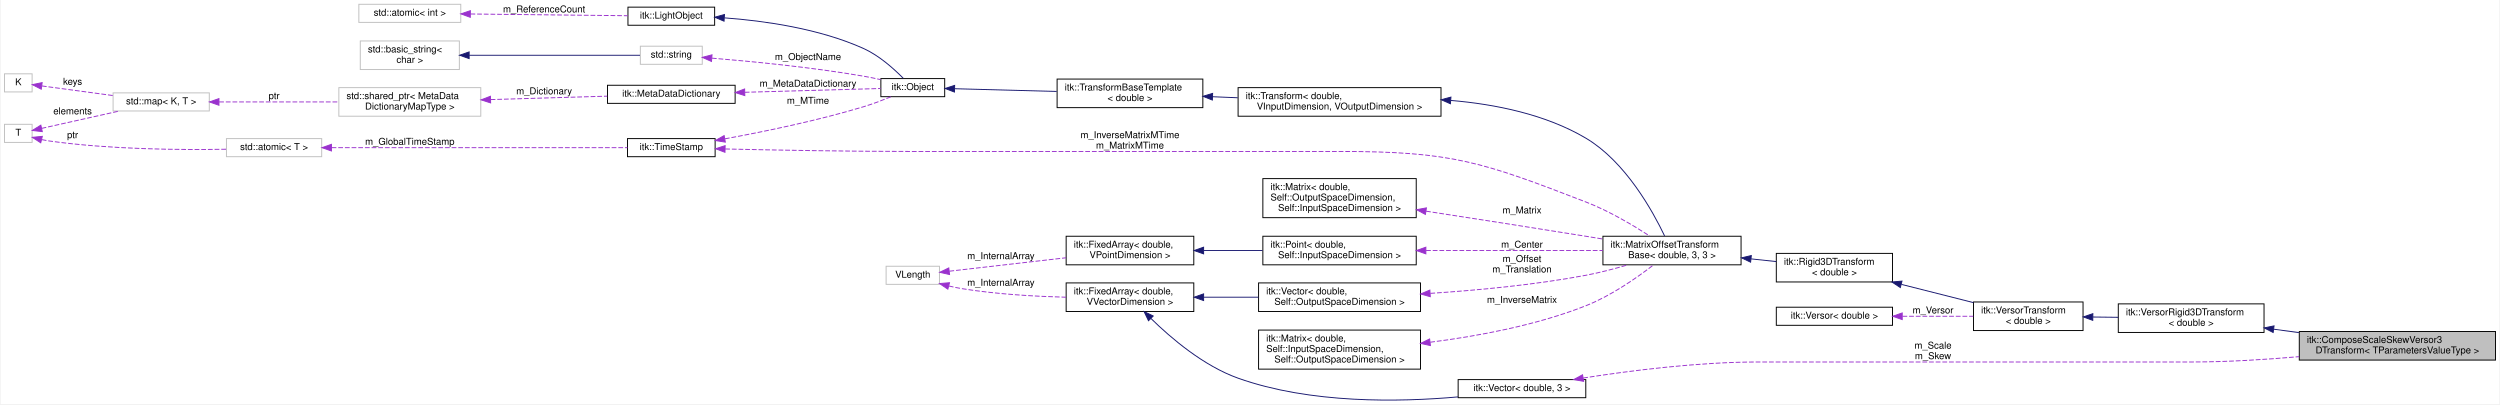
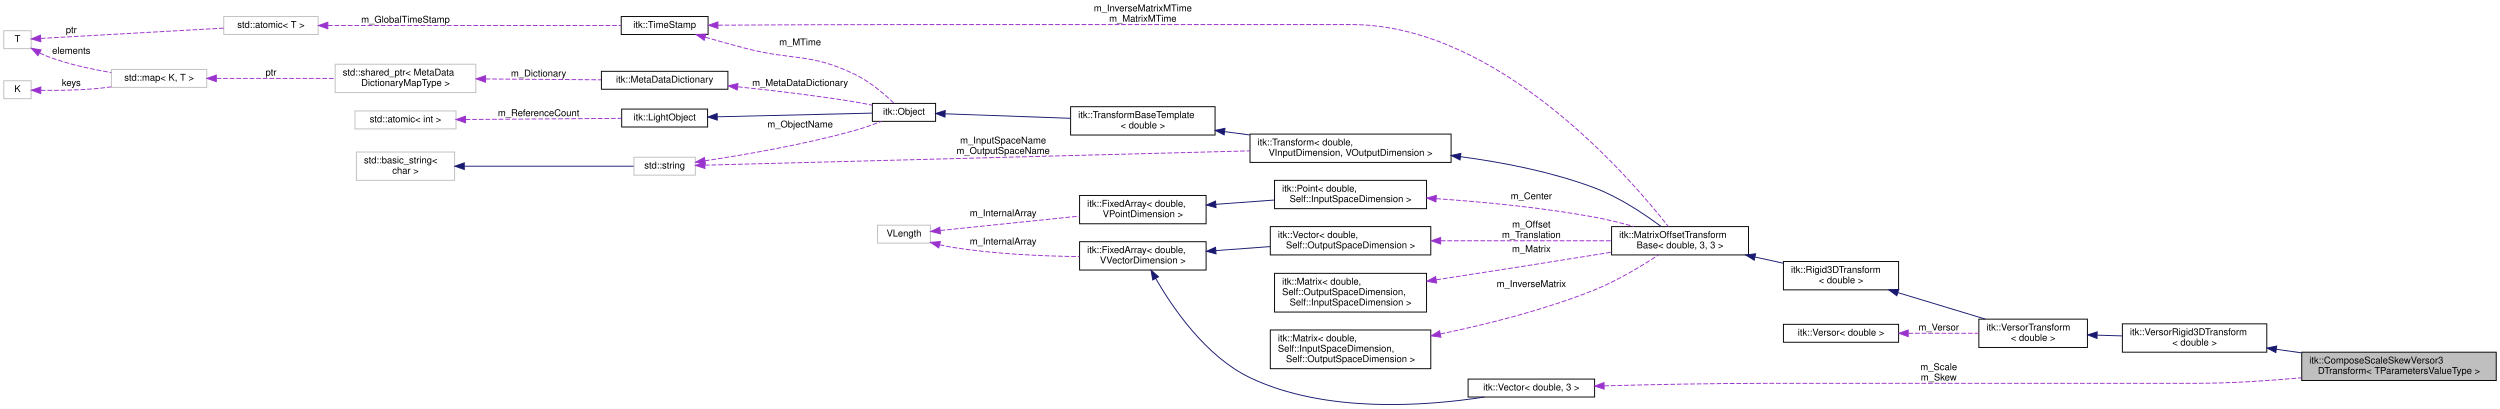
- <svg xmlns="http://www.w3.org/2000/svg" xmlns:xlink="http://www.w3.org/1999/xlink" width="2623pt" height="424pt" viewBox="0.00 0.00 2623.00 424.23">
-   <g id="graph0" class="graph" transform="scale(1 1) rotate(0) translate(4 420.23)">
-     <polygon fill="white" stroke="transparent" points="-4,4 -4,-420.23 2619,-420.23 2619,4 -4,4" />
+ <svg xmlns="http://www.w3.org/2000/svg" xmlns:xlink="http://www.w3.org/1999/xlink" width="2648pt" height="433pt" viewBox="0.00 0.00 2648.00 432.95">
+   <g id="graph0" class="graph" transform="scale(1 1) rotate(0) translate(4 428.95)">
+     <polygon fill="white" stroke="transparent" points="-4,4 -4,-428.95 2644,-428.95 2644,4 -4,4" />
    <g id="node1" class="node">
      <g id="a_node1">
        <a xlink:title="ComposeScaleSkewVersor3DTransform of a vector space (space coords)">
-           <polygon fill="#bfbfbf" stroke="black" points="2409,-42.23 2409,-72.23 2615,-72.23 2615,-42.23 2409,-42.23" />
-           <text text-anchor="start" x="2417" y="-60.23" font-family="Helvetica,sans-Serif" font-size="10.00">itk::ComposeScaleSkewVersor3</text>
-           <text text-anchor="middle" x="2512" y="-49.23" font-family="Helvetica,sans-Serif" font-size="10.00">DTransform&lt; TParametersValueType &gt;</text>
+           <polygon fill="#bfbfbf" stroke="black" points="2434,-25.95 2434,-55.95 2640,-55.95 2640,-25.95 2434,-25.95" />
+           <text text-anchor="start" x="2442" y="-43.95" font-family="Helvetica,sans-Serif" font-size="10.00">itk::ComposeScaleSkewVersor3</text>
+           <text text-anchor="middle" x="2537" y="-32.95" font-family="Helvetica,sans-Serif" font-size="10.00">DTransform&lt; TParametersValueType &gt;</text>
        </a>
      </g>
    </g>
    <g id="node2" class="node">
      <g id="a_node2">
        <a xlink:href="classitk_1_1VersorRigid3DTransform.html" target="_top" xlink:title=" ">
-           <polygon fill="white" stroke="black" points="2219,-71.23 2219,-101.23 2372,-101.23 2372,-71.23 2219,-71.23" />
-           <text text-anchor="start" x="2227" y="-89.23" font-family="Helvetica,sans-Serif" font-size="10.00">itk::VersorRigid3DTransform</text>
-           <text text-anchor="middle" x="2295.5" y="-78.23" font-family="Helvetica,sans-Serif" font-size="10.00">&lt; double &gt;</text>
+           <polygon fill="white" stroke="black" points="2244,-55.95 2244,-85.95 2397,-85.95 2397,-55.95 2244,-55.95" />
+           <text text-anchor="start" x="2252" y="-73.95" font-family="Helvetica,sans-Serif" font-size="10.00">itk::VersorRigid3DTransform</text>
+           <text text-anchor="middle" x="2320.5" y="-62.95" font-family="Helvetica,sans-Serif" font-size="10.00">&lt; double &gt;</text>
        </a>
      </g>
    </g>
    <g id="edge1" class="edge">
-       <path fill="none" stroke="midnightblue" d="M2382.22,-74.64C2390.9,-73.47 2399.79,-72.27 2408.63,-71.07" />
-       <polygon fill="midnightblue" stroke="midnightblue" points="2381.57,-71.2 2372.12,-76.01 2382.5,-78.13 2381.57,-71.2" />
+       <path fill="none" stroke="midnightblue" d="M2407.22,-58.96C2415.9,-57.75 2424.79,-56.5 2433.63,-55.27" />
+       <polygon fill="midnightblue" stroke="midnightblue" points="2406.54,-55.52 2397.12,-60.37 2407.51,-62.45 2406.54,-55.52" />
    </g>
    <g id="node3" class="node">
      <g id="a_node3">
        <a xlink:href="classitk_1_1VersorTransform.html" target="_top" xlink:title=" ">
-           <polygon fill="white" stroke="black" points="2067,-73.23 2067,-103.23 2182,-103.23 2182,-73.23 2067,-73.23" />
-           <text text-anchor="start" x="2075" y="-91.23" font-family="Helvetica,sans-Serif" font-size="10.00">itk::VersorTransform</text>
-           <text text-anchor="middle" x="2124.5" y="-80.23" font-family="Helvetica,sans-Serif" font-size="10.00">&lt; double &gt;</text>
+           <polygon fill="white" stroke="black" points="2092,-60.95 2092,-90.95 2207,-90.95 2207,-60.95 2092,-60.95" />
+           <text text-anchor="start" x="2100" y="-78.95" font-family="Helvetica,sans-Serif" font-size="10.00">itk::VersorTransform</text>
+           <text text-anchor="middle" x="2149.5" y="-67.95" font-family="Helvetica,sans-Serif" font-size="10.00">&lt; double &gt;</text>
        </a>
      </g>
    </g>
    <g id="edge2" class="edge">
-       <path fill="none" stroke="midnightblue" d="M2192.37,-87.44C2201.11,-87.34 2210.12,-87.23 2218.99,-87.12" />
-       <polygon fill="midnightblue" stroke="midnightblue" points="2192.2,-83.94 2182.24,-87.56 2192.29,-90.94 2192.2,-83.94" />
+       <path fill="none" stroke="midnightblue" d="M2217.37,-73.97C2226.11,-73.71 2235.12,-73.45 2243.99,-73.18" />
+       <polygon fill="midnightblue" stroke="midnightblue" points="2217.14,-70.48 2207.24,-74.27 2217.34,-77.47 2217.14,-70.48" />
    </g>
    <g id="node4" class="node">
      <g id="a_node4">
        <a xlink:href="classitk_1_1Rigid3DTransform.html" target="_top" xlink:title=" ">
-           <polygon fill="white" stroke="black" points="1860,-124.23 1860,-154.23 1982,-154.23 1982,-124.23 1860,-124.23" />
-           <text text-anchor="start" x="1868" y="-142.23" font-family="Helvetica,sans-Serif" font-size="10.00">itk::Rigid3DTransform</text>
-           <text text-anchor="middle" x="1921" y="-131.23" font-family="Helvetica,sans-Serif" font-size="10.00">&lt; double &gt;</text>
+           <polygon fill="white" stroke="black" points="1885,-121.95 1885,-151.95 2007,-151.95 2007,-121.95 1885,-121.95" />
+           <text text-anchor="start" x="1893" y="-139.95" font-family="Helvetica,sans-Serif" font-size="10.00">itk::Rigid3DTransform</text>
+           <text text-anchor="middle" x="1946" y="-128.95" font-family="Helvetica,sans-Serif" font-size="10.00">&lt; double &gt;</text>
        </a>
      </g>
    </g>
    <g id="edge3" class="edge">
-       <path fill="none" stroke="midnightblue" d="M1991.39,-121.67C2016.06,-115.42 2043.51,-108.47 2066.98,-102.54" />
-       <polygon fill="midnightblue" stroke="midnightblue" points="1990.2,-118.36 1981.37,-124.2 1991.92,-125.14 1990.2,-118.36" />
+       <path fill="none" stroke="midnightblue" d="M2006.29,-119C2035.69,-110.1 2070.81,-99.47 2098.79,-91" />
+       <polygon fill="midnightblue" stroke="midnightblue" points="2005.11,-115.7 1996.55,-121.95 2007.14,-122.4 2005.11,-115.7" />
    </g>
    <g id="node5" class="node">
      <g id="a_node5">
        <a xlink:href="classitk_1_1MatrixOffsetTransformBase.html" target="_top" xlink:title=" ">
-           <polygon fill="white" stroke="black" points="1678,-142.23 1678,-172.23 1823,-172.23 1823,-142.23 1678,-142.23" />
-           <text text-anchor="start" x="1686" y="-160.23" font-family="Helvetica,sans-Serif" font-size="10.00">itk::MatrixOffsetTransform</text>
-           <text text-anchor="middle" x="1750.5" y="-149.23" font-family="Helvetica,sans-Serif" font-size="10.00">Base&lt; double, 3, 3 &gt;</text>
+           <polygon fill="white" stroke="black" points="1703,-158.95 1703,-188.95 1848,-188.95 1848,-158.95 1703,-158.95" />
+           <text text-anchor="start" x="1711" y="-176.95" font-family="Helvetica,sans-Serif" font-size="10.00">itk::MatrixOffsetTransform</text>
+           <text text-anchor="middle" x="1775.5" y="-165.95" font-family="Helvetica,sans-Serif" font-size="10.00">Base&lt; double, 3, 3 &gt;</text>
        </a>
      </g>
    </g>
    <g id="edge4" class="edge">
-       <path fill="none" stroke="midnightblue" d="M1833.48,-148.47C1842.41,-147.52 1851.36,-146.56 1859.95,-145.65" />
-       <polygon fill="midnightblue" stroke="midnightblue" points="1833.02,-145 1823.45,-149.54 1833.76,-151.96 1833.02,-145" />
+       <path fill="none" stroke="midnightblue" d="M1855.02,-156.71C1865.07,-154.5 1875.22,-152.27 1884.91,-150.15" />
+       <polygon fill="midnightblue" stroke="midnightblue" points="1854.05,-153.34 1845.04,-158.9 1855.55,-160.18 1854.05,-153.34" />
    </g>
    <g id="node6" class="node">
      <g id="a_node6">
        <a xlink:href="classitk_1_1Transform.html" target="_top" xlink:title=" ">
-           <polygon fill="white" stroke="black" points="1295,-298.23 1295,-328.23 1508,-328.23 1508,-298.23 1295,-298.23" />
-           <text text-anchor="start" x="1303" y="-316.23" font-family="Helvetica,sans-Serif" font-size="10.00">itk::Transform&lt; double,</text>
-           <text text-anchor="middle" x="1401.5" y="-305.23" font-family="Helvetica,sans-Serif" font-size="10.00"> VInputDimension, VOutputDimension &gt;</text>
+           <polygon fill="white" stroke="black" points="1320,-256.95 1320,-286.95 1533,-286.95 1533,-256.95 1320,-256.95" />
+           <text text-anchor="start" x="1328" y="-274.95" font-family="Helvetica,sans-Serif" font-size="10.00">itk::Transform&lt; double,</text>
+           <text text-anchor="middle" x="1426.5" y="-263.95" font-family="Helvetica,sans-Serif" font-size="10.00"> VInputDimension, VOutputDimension &gt;</text>
        </a>
      </g>
    </g>
    <g id="edge5" class="edge">
-       <path fill="none" stroke="midnightblue" d="M1518.37,-314.79C1565.08,-310.83 1617.79,-300.2 1660,-275.23 1701.6,-250.62 1730.37,-198.52 1742.72,-172.57" />
-       <polygon fill="midnightblue" stroke="midnightblue" points="1517.9,-311.31 1508.19,-315.55 1518.43,-318.29 1517.9,-311.31" />
+       <path fill="none" stroke="midnightblue" d="M1543.16,-262.99C1588.44,-256.95 1640.18,-246.84 1685,-229.95 1711.24,-220.06 1738.09,-201.99 1755.44,-189.05" />
+       <polygon fill="midnightblue" stroke="midnightblue" points="1542.48,-259.55 1533,-264.29 1543.37,-266.49 1542.48,-259.55" />
    </g>
    <g id="node7" class="node">
      <g id="a_node7">
        <a xlink:href="classitk_1_1TransformBaseTemplate.html" target="_top" xlink:title=" ">
-           <polygon fill="white" stroke="black" points="1105,-307.23 1105,-337.23 1258,-337.23 1258,-307.23 1105,-307.23" />
-           <text text-anchor="start" x="1113" y="-325.23" font-family="Helvetica,sans-Serif" font-size="10.00">itk::TransformBaseTemplate</text>
-           <text text-anchor="middle" x="1181.5" y="-314.23" font-family="Helvetica,sans-Serif" font-size="10.00">&lt; double &gt;</text>
+           <polygon fill="white" stroke="black" points="1130,-285.95 1130,-315.95 1283,-315.95 1283,-285.95 1130,-285.95" />
+           <text text-anchor="start" x="1138" y="-303.95" font-family="Helvetica,sans-Serif" font-size="10.00">itk::TransformBaseTemplate</text>
+           <text text-anchor="middle" x="1206.5" y="-292.95" font-family="Helvetica,sans-Serif" font-size="10.00">&lt; double &gt;</text>
        </a>
      </g>
    </g>
    <g id="edge6" class="edge">
-       <path fill="none" stroke="midnightblue" d="M1268.22,-318.69C1276.9,-318.33 1285.79,-317.97 1294.65,-317.6" />
-       <polygon fill="midnightblue" stroke="midnightblue" points="1267.98,-315.2 1258.13,-319.11 1268.27,-322.19 1267.98,-315.2" />
+       <path fill="none" stroke="midnightblue" d="M1293.22,-289.55C1301.9,-288.39 1310.79,-287.21 1319.65,-286.03" />
+       <polygon fill="midnightblue" stroke="midnightblue" points="1292.59,-286.1 1283.13,-290.89 1293.51,-293.04 1292.59,-286.1" />
    </g>
    <g id="node8" class="node">
      <g id="a_node8">
        <a xlink:href="classitk_1_1Object.html" target="_top" xlink:title="Base class for most ITK classes.">
-           <polygon fill="white" stroke="black" points="920,-318.73 920,-337.73 987,-337.73 987,-318.73 920,-318.73" />
-           <text text-anchor="middle" x="953.5" y="-325.73" font-family="Helvetica,sans-Serif" font-size="10.00">itk::Object</text>
+           <polygon fill="white" stroke="black" points="920,-300.45 920,-319.45 987,-319.45 987,-300.45 920,-300.45" />
+           <text text-anchor="middle" x="953.5" y="-307.45" font-family="Helvetica,sans-Serif" font-size="10.00">itk::Object</text>
        </a>
      </g>
    </g>
    <g id="edge7" class="edge">
-       <path fill="none" stroke="midnightblue" d="M997.56,-327.09C1027.76,-326.29 1068.94,-325.19 1104.58,-324.25" />
-       <polygon fill="midnightblue" stroke="midnightblue" points="997.27,-323.59 987.36,-327.36 997.45,-330.59 997.27,-323.59" />
+       <path fill="none" stroke="midnightblue" d="M997.28,-308.42C1033.53,-307.12 1086.38,-305.22 1129.76,-303.67" />
+       <polygon fill="midnightblue" stroke="midnightblue" points="996.92,-304.93 987.06,-308.78 997.18,-311.92 996.92,-304.93" />
    </g>
    <g id="node9" class="node">
      <g id="a_node9">
        <a xlink:href="classitk_1_1LightObject.html" target="_top" xlink:title="Light weight base class for most itk classes.">
-           <polygon fill="white" stroke="black" points="654.5,-393.73 654.5,-412.73 745.5,-412.73 745.5,-393.73 654.5,-393.73" />
-           <text text-anchor="middle" x="700" y="-400.73" font-family="Helvetica,sans-Serif" font-size="10.00">itk::LightObject</text>
+           <polygon fill="white" stroke="black" points="654.5,-294.45 654.5,-313.45 745.5,-313.45 745.5,-294.45 654.5,-294.45" />
+           <text text-anchor="middle" x="700" y="-301.45" font-family="Helvetica,sans-Serif" font-size="10.00">itk::LightObject</text>
        </a>
      </g>
    </g>
    <g id="edge8" class="edge">
-       <path fill="none" stroke="midnightblue" d="M755.85,-401.48C797.55,-398.4 855.48,-390.27 902,-369.23 918.46,-361.78 934.07,-347.63 943.47,-338.06" />
-       <polygon fill="midnightblue" stroke="midnightblue" points="755.36,-398 745.62,-402.16 755.83,-404.99 755.36,-398" />
+       <path fill="none" stroke="midnightblue" d="M755.69,-305.26C805.77,-306.45 878.25,-308.18 919.84,-309.17" />
+       <polygon fill="midnightblue" stroke="midnightblue" points="755.75,-301.76 745.67,-305.02 755.59,-308.75 755.75,-301.76" />
    </g>
    <g id="node10" class="node">
      <g id="a_node10">
        <a xlink:title=" ">
-           <polygon fill="white" stroke="#bfbfbf" points="372,-396.73 372,-415.73 479,-415.73 479,-396.73 372,-396.73" />
-           <text text-anchor="middle" x="425.5" y="-403.73" font-family="Helvetica,sans-Serif" font-size="10.00">std::atomic&lt; int &gt;</text>
+           <polygon fill="white" stroke="#bfbfbf" points="372,-292.45 372,-311.45 479,-311.45 479,-292.45 372,-292.45" />
+           <text text-anchor="middle" x="425.5" y="-299.45" font-family="Helvetica,sans-Serif" font-size="10.00">std::atomic&lt; int &gt;</text>
        </a>
      </g>
    </g>
    <g id="edge9" class="edge">
-       <path fill="none" stroke="#9a32cd" stroke-dasharray="5,2" d="M489.18,-405.54C539.64,-404.98 609.33,-404.22 654.29,-403.72" />
-       <polygon fill="#9a32cd" stroke="#9a32cd" points="489,-402.04 479.04,-405.65 489.08,-409.04 489,-402.04" />
-       <text text-anchor="middle" x="566.5" y="-407.23" font-family="Helvetica,sans-Serif" font-size="10.00"> m_ReferenceCount</text>
+       <path fill="none" stroke="#9a32cd" stroke-dasharray="5,2" d="M489.18,-302.41C539.64,-302.78 609.33,-303.29 654.29,-303.62" />
+       <polygon fill="#9a32cd" stroke="#9a32cd" points="489.07,-298.91 479.04,-302.34 489.01,-305.91 489.07,-298.91" />
+       <text text-anchor="middle" x="566.5" y="-305.95" font-family="Helvetica,sans-Serif" font-size="10.00"> m_ReferenceCount</text>
    </g>
    <g id="node11" class="node">
      <g id="a_node11">
        <a xlink:title="STL class.">
-           <polygon fill="white" stroke="#bfbfbf" points="667.5,-352.73 667.5,-371.73 732.5,-371.73 732.5,-352.73 667.5,-352.73" />
-           <text text-anchor="middle" x="700" y="-359.73" font-family="Helvetica,sans-Serif" font-size="10.00">std::string</text>
-         </a>
-       </g>
+           <polygon fill="white" stroke="#bfbfbf" points="667.5,-243.45 667.5,-262.45 732.5,-262.45 732.5,-243.45 667.5,-243.45" />
+           <text text-anchor="middle" x="700" y="-250.45" font-family="Helvetica,sans-Serif" font-size="10.00">std::string</text>
+         </a>
+       </g>
+     </g>
+     <g id="edge20" class="edge">
+       <path fill="none" stroke="#9a32cd" stroke-dasharray="5,2" d="M742.7,-254.04C853.39,-256.95 1157.31,-264.92 1319.78,-269.18" />
+       <polygon fill="#9a32cd" stroke="#9a32cd" points="742.69,-250.54 732.6,-253.78 742.5,-257.54 742.69,-250.54" />
+       <text text-anchor="middle" x="1058.5" y="-276.95" font-family="Helvetica,sans-Serif" font-size="10.00"> m_InputSpaceName</text>
+       <text text-anchor="middle" x="1058.5" y="-265.95" font-family="Helvetica,sans-Serif" font-size="10.00">m_OutputSpaceName</text>
    </g>
    <g id="edge10" class="edge">
-       <path fill="none" stroke="#9a32cd" stroke-dasharray="5,2" d="M742.61,-359.19C783.41,-355.86 847.27,-349.69 902,-340.23 907.77,-339.23 913.87,-337.97 919.75,-336.64" />
-       <polygon fill="#9a32cd" stroke="#9a32cd" points="742.19,-355.72 732.5,-360 742.75,-362.69 742.19,-355.72" />
-       <text text-anchor="middle" x="843.5" y="-357.23" font-family="Helvetica,sans-Serif" font-size="10.00"> m_ObjectName</text>
+       <path fill="none" stroke="#9a32cd" stroke-dasharray="5,2" d="M742.62,-258.67C783.61,-264.8 847.78,-275.75 902,-290.95 911.2,-293.53 921.09,-297.07 929.65,-300.4" />
+       <polygon fill="#9a32cd" stroke="#9a32cd" points="743.13,-255.2 732.72,-257.21 742.11,-262.13 743.13,-255.2" />
+       <text text-anchor="middle" x="843.5" y="-293.95" font-family="Helvetica,sans-Serif" font-size="10.00"> m_ObjectName</text>
    </g>
    <g id="node12" class="node">
      <g id="a_node12">
        <a xlink:title="STL class.">
-           <polygon fill="white" stroke="#bfbfbf" points="373.5,-347.23 373.5,-377.23 477.5,-377.23 477.5,-347.23 373.5,-347.23" />
-           <text text-anchor="start" x="381.5" y="-365.23" font-family="Helvetica,sans-Serif" font-size="10.00">std::basic_string&lt;</text>
-           <text text-anchor="middle" x="425.5" y="-354.23" font-family="Helvetica,sans-Serif" font-size="10.00"> char &gt;</text>
+           <polygon fill="white" stroke="#bfbfbf" points="373.5,-237.95 373.5,-267.95 477.5,-267.95 477.5,-237.95 373.5,-237.95" />
+           <text text-anchor="start" x="381.5" y="-255.95" font-family="Helvetica,sans-Serif" font-size="10.00">std::basic_string&lt;</text>
+           <text text-anchor="middle" x="425.5" y="-244.95" font-family="Helvetica,sans-Serif" font-size="10.00"> char &gt;</text>
        </a>
      </g>
    </g>
    <g id="edge11" class="edge">
-       <path fill="none" stroke="midnightblue" d="M487.85,-362.23C543.49,-362.23 623.3,-362.23 667.14,-362.23" />
-       <polygon fill="midnightblue" stroke="midnightblue" points="487.76,-358.73 477.76,-362.23 487.76,-365.73 487.76,-358.73" />
+       <path fill="none" stroke="midnightblue" d="M487.85,-252.95C543.49,-252.95 623.3,-252.95 667.14,-252.95" />
+       <polygon fill="midnightblue" stroke="midnightblue" points="487.76,-249.45 477.76,-252.95 487.76,-256.45 487.76,-249.45" />
    </g>
    <g id="node13" class="node">
      <g id="a_node13">
        <a xlink:href="classitk_1_1MetaDataDictionary.html" target="_top" xlink:title="Provides a mechanism for storing a collection of arbitrary data types.">
-           <polygon fill="white" stroke="black" points="633,-311.73 633,-330.73 767,-330.73 767,-311.73 633,-311.73" />
-           <text text-anchor="middle" x="700" y="-318.73" font-family="Helvetica,sans-Serif" font-size="10.00">itk::MetaDataDictionary</text>
+           <polygon fill="white" stroke="black" points="633,-334.45 633,-353.45 767,-353.45 767,-334.45 633,-334.45" />
+           <text text-anchor="middle" x="700" y="-341.45" font-family="Helvetica,sans-Serif" font-size="10.00">itk::MetaDataDictionary</text>
        </a>
      </g>
    </g>
    <g id="edge12" class="edge">
-       <path fill="none" stroke="#9a32cd" stroke-dasharray="5,2" d="M777.08,-323.35C824.79,-324.68 883.88,-326.32 919.85,-327.32" />
-       <polygon fill="#9a32cd" stroke="#9a32cd" points="777.17,-319.85 767.08,-323.07 776.98,-326.85 777.17,-319.85" />
-       <text text-anchor="middle" x="843.5" y="-329.23" font-family="Helvetica,sans-Serif" font-size="10.00"> m_MetaDataDictionary</text>
+       <path fill="none" stroke="#9a32cd" stroke-dasharray="5,2" d="M777.69,-337C815.28,-333.13 861.14,-327.72 902,-320.95 907.84,-319.98 914.03,-318.78 919.99,-317.53" />
+       <polygon fill="#9a32cd" stroke="#9a32cd" points="776.92,-333.56 767.32,-338.05 777.62,-340.53 776.92,-333.56" />
+       <text text-anchor="middle" x="843.5" y="-337.95" font-family="Helvetica,sans-Serif" font-size="10.00"> m_MetaDataDictionary</text>
    </g>
    <g id="node14" class="node">
      <g id="a_node14">
        <a xlink:title=" ">
-           <polygon fill="white" stroke="#bfbfbf" points="351,-298.23 351,-328.23 500,-328.23 500,-298.23 351,-298.23" />
-           <text text-anchor="start" x="359" y="-316.23" font-family="Helvetica,sans-Serif" font-size="10.00">std::shared_ptr&lt; MetaData</text>
-           <text text-anchor="middle" x="425.5" y="-305.23" font-family="Helvetica,sans-Serif" font-size="10.00">DictionaryMapType &gt;</text>
+           <polygon fill="white" stroke="#bfbfbf" points="351,-330.95 351,-360.95 500,-360.95 500,-330.95 351,-330.95" />
+           <text text-anchor="start" x="359" y="-348.95" font-family="Helvetica,sans-Serif" font-size="10.00">std::shared_ptr&lt; MetaData</text>
+           <text text-anchor="middle" x="425.5" y="-337.95" font-family="Helvetica,sans-Serif" font-size="10.00">DictionaryMapType &gt;</text>
        </a>
      </g>
    </g>
    <g id="edge13" class="edge">
-       <path fill="none" stroke="#9a32cd" stroke-dasharray="5,2" d="M510.34,-315.69C549.65,-316.85 595.82,-318.2 632.65,-319.28" />
-       <polygon fill="#9a32cd" stroke="#9a32cd" points="510.34,-312.19 500.24,-315.4 510.14,-319.19 510.34,-312.19" />
-       <text text-anchor="middle" x="566.5" y="-321.23" font-family="Helvetica,sans-Serif" font-size="10.00"> m_Dictionary</text>
+       <path fill="none" stroke="#9a32cd" stroke-dasharray="5,2" d="M510.34,-345.34C549.65,-345.05 595.82,-344.71 632.65,-344.44" />
+       <polygon fill="#9a32cd" stroke="#9a32cd" points="510.22,-341.84 500.24,-345.41 510.27,-348.84 510.22,-341.84" />
+       <text text-anchor="middle" x="566.5" y="-347.95" font-family="Helvetica,sans-Serif" font-size="10.00"> m_Dictionary</text>
    </g>
    <g id="node15" class="node">
      <g id="a_node15">
        <a xlink:title="STL class.">
-           <polygon fill="white" stroke="#bfbfbf" points="114,-303.73 114,-322.73 215,-322.73 215,-303.73 114,-303.73" />
-           <text text-anchor="middle" x="164.5" y="-310.73" font-family="Helvetica,sans-Serif" font-size="10.00">std::map&lt; K, T &gt;</text>
+           <polygon fill="white" stroke="#bfbfbf" points="114,-336.45 114,-355.45 215,-355.45 215,-336.45 114,-336.45" />
+           <text text-anchor="middle" x="164.5" y="-343.45" font-family="Helvetica,sans-Serif" font-size="10.00">std::map&lt; K, T &gt;</text>
        </a>
      </g>
    </g>
    <g id="edge14" class="edge">
-       <path fill="none" stroke="#9a32cd" stroke-dasharray="5,2" d="M225.34,-313.23C262.61,-313.23 310.86,-313.23 350.52,-313.23" />
-       <polygon fill="#9a32cd" stroke="#9a32cd" points="225.13,-309.73 215.13,-313.23 225.13,-316.73 225.13,-309.73" />
-       <text text-anchor="middle" x="283" y="-316.23" font-family="Helvetica,sans-Serif" font-size="10.00"> ptr</text>
+       <path fill="none" stroke="#9a32cd" stroke-dasharray="5,2" d="M225.34,-345.95C262.61,-345.95 310.86,-345.95 350.52,-345.95" />
+       <polygon fill="#9a32cd" stroke="#9a32cd" points="225.13,-342.45 215.13,-345.95 225.13,-349.45 225.13,-342.45" />
+       <text text-anchor="middle" x="283" y="-348.95" font-family="Helvetica,sans-Serif" font-size="10.00"> ptr</text>
    </g>
    <g id="node16" class="node">
      <g id="a_node16">
        <a xlink:title=" ">
-           <polygon fill="white" stroke="#bfbfbf" points="0,-323.73 0,-342.73 29,-342.73 29,-323.73 0,-323.73" />
-           <text text-anchor="middle" x="14.5" y="-330.73" font-family="Helvetica,sans-Serif" font-size="10.00">K</text>
+           <polygon fill="white" stroke="#bfbfbf" points="0,-324.45 0,-343.45 29,-343.45 29,-324.45 0,-324.45" />
+           <text text-anchor="middle" x="14.5" y="-331.45" font-family="Helvetica,sans-Serif" font-size="10.00">K</text>
        </a>
      </g>
    </g>
    <g id="edge15" class="edge">
-       <path fill="none" stroke="#9a32cd" stroke-dasharray="5,2" d="M39.24,-330.02C59.28,-327.31 88.63,-323.35 113.78,-319.95" />
-       <polygon fill="#9a32cd" stroke="#9a32cd" points="38.6,-326.58 29.16,-331.38 39.54,-333.51 38.6,-326.58" />
-       <text text-anchor="middle" x="71.5" y="-331.23" font-family="Helvetica,sans-Serif" font-size="10.00"> keys</text>
+       <path fill="none" stroke="#9a32cd" stroke-dasharray="5,2" d="M39.32,-333.32C55.37,-333.12 76.99,-333.29 96,-334.95 101.8,-335.46 107.85,-336.17 113.84,-337" />
+       <polygon fill="#9a32cd" stroke="#9a32cd" points="39.14,-329.82 29.2,-333.5 39.27,-336.82 39.14,-329.82" />
+       <text text-anchor="middle" x="71.5" y="-337.95" font-family="Helvetica,sans-Serif" font-size="10.00"> keys</text>
    </g>
    <g id="node17" class="node">
      <g id="a_node17">
        <a xlink:title=" ">
-           <polygon fill="white" stroke="#bfbfbf" points="0,-270.73 0,-289.73 29,-289.73 29,-270.73 0,-270.73" />
-           <text text-anchor="middle" x="14.5" y="-277.73" font-family="Helvetica,sans-Serif" font-size="10.00">T</text>
+           <polygon fill="white" stroke="#bfbfbf" points="0,-377.45 0,-396.45 29,-396.45 29,-377.45 0,-377.45" />
+           <text text-anchor="middle" x="14.5" y="-384.45" font-family="Helvetica,sans-Serif" font-size="10.00">T</text>
        </a>
      </g>
    </g>
    <g id="edge16" class="edge">
-       <path fill="none" stroke="#9a32cd" stroke-dasharray="5,2" d="M38.92,-285.45C60.82,-290.34 94.06,-297.75 120.69,-303.69" />
-       <polygon fill="#9a32cd" stroke="#9a32cd" points="39.68,-282.04 29.16,-283.28 38.16,-288.87 39.68,-282.04" />
-       <text text-anchor="middle" x="71.5" y="-300.23" font-family="Helvetica,sans-Serif" font-size="10.00"> elements</text>
+       <path fill="none" stroke="#9a32cd" stroke-dasharray="5,2" d="M38.07,-372.91C41,-371.43 44.03,-370.06 47,-368.95 68.25,-361.02 92.75,-355.66 113.78,-352.13" />
+       <polygon fill="#9a32cd" stroke="#9a32cd" points="36.18,-369.96 29.14,-377.87 39.58,-376.08 36.18,-369.96" />
+       <text text-anchor="middle" x="71.5" y="-371.95" font-family="Helvetica,sans-Serif" font-size="10.00"> elements</text>
    </g>
    <g id="node19" class="node">
      <g id="a_node19">
        <a xlink:title="STL class.">
-           <polygon fill="white" stroke="#bfbfbf" points="233,-255.73 233,-274.73 333,-274.73 333,-255.73 233,-255.73" />
-           <text text-anchor="middle" x="283" y="-262.73" font-family="Helvetica,sans-Serif" font-size="10.00">std::atomic&lt; T &gt;</text>
+           <polygon fill="white" stroke="#bfbfbf" points="233,-392.45 233,-411.45 333,-411.45 333,-392.45 233,-392.45" />
+           <text text-anchor="middle" x="283" y="-399.45" font-family="Helvetica,sans-Serif" font-size="10.00">std::atomic&lt; T &gt;</text>
        </a>
      </g>
    </g>
    <g id="edge19" class="edge">
-       <path fill="none" stroke="#9a32cd" stroke-dasharray="5,2" d="M39.06,-273.65C41.72,-273.09 44.41,-272.59 47,-272.23 110.66,-263.31 184.94,-262.71 232.68,-263.58" />
-       <polygon fill="#9a32cd" stroke="#9a32cd" points="38.06,-270.3 29.17,-276.06 39.71,-277.1 38.06,-270.3" />
-       <text text-anchor="middle" x="71.5" y="-275.23" font-family="Helvetica,sans-Serif" font-size="10.00"> ptr</text>
+       <path fill="none" stroke="#9a32cd" stroke-dasharray="5,2" d="M39.23,-388.29C82.59,-390.73 175.47,-395.95 232.94,-399.19" />
+       <polygon fill="#9a32cd" stroke="#9a32cd" points="39.26,-384.78 29.08,-387.72 38.87,-391.77 39.26,-384.78" />
+       <text text-anchor="middle" x="71.5" y="-393.95" font-family="Helvetica,sans-Serif" font-size="10.00"> ptr</text>
    </g>
    <g id="node18" class="node">
      <g id="a_node18">
        <a xlink:href="classitk_1_1TimeStamp.html" target="_top" xlink:title="Generate a unique, increasing time value.">
-           <polygon fill="white" stroke="black" points="654,-255.73 654,-274.73 746,-274.73 746,-255.73 654,-255.73" />
-           <text text-anchor="middle" x="700" y="-262.73" font-family="Helvetica,sans-Serif" font-size="10.00">itk::TimeStamp</text>
-         </a>
-       </g>
-     </g>
-     <g id="edge27" class="edge">
-       <path fill="none" stroke="#9a32cd" stroke-dasharray="5,2" d="M756.57,-263.84C807.53,-262.68 885.09,-261.23 952.5,-261.23 952.5,-261.23 952.5,-261.23 1402.5,-261.23 1519.34,-261.23 1551.02,-250.37 1660,-208.23 1684.19,-198.88 1709.69,-183.76 1727.25,-172.4" />
-       <polygon fill="#9a32cd" stroke="#9a32cd" points="756.35,-260.34 746.43,-264.07 756.51,-267.34 756.35,-260.34" />
-       <text text-anchor="middle" x="1181.5" y="-275.23" font-family="Helvetica,sans-Serif" font-size="10.00"> m_InverseMatrixMTime</text>
-       <text text-anchor="middle" x="1181.5" y="-264.23" font-family="Helvetica,sans-Serif" font-size="10.00">m_MatrixMTime</text>
+           <polygon fill="white" stroke="black" points="654,-392.45 654,-411.45 746,-411.45 746,-392.45 654,-392.45" />
+           <text text-anchor="middle" x="700" y="-399.45" font-family="Helvetica,sans-Serif" font-size="10.00">itk::TimeStamp</text>
+         </a>
+       </g>
+     </g>
+     <g id="edge28" class="edge">
+       <path fill="none" stroke="#9a32cd" stroke-dasharray="5,2" d="M756.58,-402.3C807.54,-402.59 885.1,-402.95 952.5,-402.95 952.5,-402.95 952.5,-402.95 1427.5,-402.95 1583.41,-402.95 1723.26,-239.92 1763.15,-188.98" />
+       <polygon fill="#9a32cd" stroke="#9a32cd" points="756.45,-398.8 746.43,-402.24 756.41,-405.8 756.45,-398.8" />
+       <text text-anchor="middle" x="1206.5" y="-416.95" font-family="Helvetica,sans-Serif" font-size="10.00"> m_InverseMatrixMTime</text>
+       <text text-anchor="middle" x="1206.5" y="-405.95" font-family="Helvetica,sans-Serif" font-size="10.00">m_MatrixMTime</text>
    </g>
    <g id="edge17" class="edge">
-       <path fill="none" stroke="#9a32cd" stroke-dasharray="5,2" d="M756.25,-274.49C796.99,-281.93 853.51,-293.55 902,-308.23 911.57,-311.13 921.87,-315.05 930.66,-318.66" />
-       <polygon fill="#9a32cd" stroke="#9a32cd" points="756.71,-271.01 746.25,-272.69 755.47,-277.9 756.71,-271.01" />
-       <text text-anchor="middle" x="843.5" y="-311.23" font-family="Helvetica,sans-Serif" font-size="10.00"> m_MTime</text>
+       <path fill="none" stroke="#9a32cd" stroke-dasharray="5,2" d="M743.1,-389.53C756.47,-385.7 771.32,-381.54 785,-377.95 836.72,-364.38 853.91,-373.32 902,-349.95 917.89,-342.23 933.41,-328.8 942.95,-319.65" />
+       <polygon fill="#9a32cd" stroke="#9a32cd" points="741.85,-386.25 733.22,-392.39 743.8,-392.98 741.85,-386.25" />
+       <text text-anchor="middle" x="843.5" y="-380.95" font-family="Helvetica,sans-Serif" font-size="10.00"> m_MTime</text>
    </g>
    <g id="edge18" class="edge">
-       <path fill="none" stroke="#9a32cd" stroke-dasharray="5,2" d="M343.37,-265.23C427.26,-265.23 578.65,-265.23 653.94,-265.23" />
-       <polygon fill="#9a32cd" stroke="#9a32cd" points="343.24,-261.73 333.24,-265.23 343.24,-268.73 343.24,-261.73" />
-       <text text-anchor="middle" x="425.5" y="-268.23" font-family="Helvetica,sans-Serif" font-size="10.00"> m_GlobalTimeStamp</text>
+       <path fill="none" stroke="#9a32cd" stroke-dasharray="5,2" d="M343.37,-401.95C427.26,-401.95 578.65,-401.95 653.94,-401.95" />
+       <polygon fill="#9a32cd" stroke="#9a32cd" points="343.24,-398.45 333.24,-401.95 343.24,-405.45 343.24,-398.45" />
+       <text text-anchor="middle" x="425.5" y="-404.95" font-family="Helvetica,sans-Serif" font-size="10.00"> m_GlobalTimeStamp</text>
    </g>
    <g id="node20" class="node">
      <g id="a_node20">
        <a xlink:href="classitk_1_1Matrix.html" target="_top" xlink:title=" ">
-           <polygon fill="white" stroke="black" points="1321,-191.73 1321,-232.73 1482,-232.73 1482,-191.73 1321,-191.73" />
-           <text text-anchor="start" x="1329" y="-220.73" font-family="Helvetica,sans-Serif" font-size="10.00">itk::Matrix&lt; double,</text>
-           <text text-anchor="start" x="1329" y="-209.73" font-family="Helvetica,sans-Serif" font-size="10.00"> Self::OutputSpaceDimension,</text>
-           <text text-anchor="middle" x="1401.5" y="-198.73" font-family="Helvetica,sans-Serif" font-size="10.00"> Self::InputSpaceDimension &gt;</text>
-         </a>
-       </g>
-     </g>
-     <g id="edge20" class="edge">
-       <path fill="none" stroke="#9a32cd" stroke-dasharray="5,2" d="M1492.32,-198.55C1541.81,-190.94 1604.32,-181.22 1660,-172.23 1665.75,-171.3 1671.72,-170.33 1677.7,-169.34" />
-       <polygon fill="#9a32cd" stroke="#9a32cd" points="1491.64,-195.11 1482.28,-200.09 1492.7,-202.03 1491.64,-195.11" />
-       <text text-anchor="middle" x="1593" y="-196.23" font-family="Helvetica,sans-Serif" font-size="10.00"> m_Matrix</text>
+           <polygon fill="white" stroke="black" points="1346,-98.45 1346,-139.45 1507,-139.45 1507,-98.45 1346,-98.45" />
+           <text text-anchor="start" x="1354" y="-127.45" font-family="Helvetica,sans-Serif" font-size="10.00">itk::Matrix&lt; double,</text>
+           <text text-anchor="start" x="1354" y="-116.45" font-family="Helvetica,sans-Serif" font-size="10.00"> Self::OutputSpaceDimension,</text>
+           <text text-anchor="middle" x="1426.5" y="-105.45" font-family="Helvetica,sans-Serif" font-size="10.00"> Self::InputSpaceDimension &gt;</text>
+         </a>
+       </g>
+     </g>
+     <g id="edge21" class="edge">
+       <path fill="none" stroke="#9a32cd" stroke-dasharray="5,2" d="M1517.32,-132.63C1566.81,-140.24 1629.32,-149.96 1685,-158.95 1690.75,-159.88 1696.72,-160.85 1702.7,-161.84" />
+       <polygon fill="#9a32cd" stroke="#9a32cd" points="1517.7,-129.15 1507.28,-131.09 1516.64,-136.07 1517.7,-129.15" />
+       <text text-anchor="middle" x="1618" y="-161.95" font-family="Helvetica,sans-Serif" font-size="10.00"> m_Matrix</text>
    </g>
    <g id="node21" class="node">
      <g id="a_node21">
        <a xlink:href="classitk_1_1Point.html" target="_top" xlink:title=" ">
-           <polygon fill="white" stroke="black" points="1321,-142.23 1321,-172.23 1482,-172.23 1482,-142.23 1321,-142.23" />
-           <text text-anchor="start" x="1329" y="-160.23" font-family="Helvetica,sans-Serif" font-size="10.00">itk::Point&lt; double,</text>
-           <text text-anchor="middle" x="1401.5" y="-149.23" font-family="Helvetica,sans-Serif" font-size="10.00"> Self::InputSpaceDimension &gt;</text>
-         </a>
-       </g>
-     </g>
-     <g id="edge21" class="edge">
-       <path fill="none" stroke="#9a32cd" stroke-dasharray="5,2" d="M1492.33,-157.23C1550.1,-157.23 1624.14,-157.23 1677.93,-157.23" />
-       <polygon fill="#9a32cd" stroke="#9a32cd" points="1492.11,-153.73 1482.11,-157.23 1492.11,-160.73 1492.11,-153.73" />
-       <text text-anchor="middle" x="1593" y="-160.23" font-family="Helvetica,sans-Serif" font-size="10.00"> m_Center</text>
+           <polygon fill="white" stroke="black" points="1346,-207.95 1346,-237.95 1507,-237.95 1507,-207.95 1346,-207.95" />
+           <text text-anchor="start" x="1354" y="-225.95" font-family="Helvetica,sans-Serif" font-size="10.00">itk::Point&lt; double,</text>
+           <text text-anchor="middle" x="1426.5" y="-214.95" font-family="Helvetica,sans-Serif" font-size="10.00"> Self::InputSpaceDimension &gt;</text>
+         </a>
+       </g>
+     </g>
+     <g id="edge22" class="edge">
+       <path fill="none" stroke="#9a32cd" stroke-dasharray="5,2" d="M1517.27,-218.55C1566.99,-215.12 1629.75,-209.16 1685,-198.95 1698.64,-196.43 1713.22,-192.78 1726.56,-189.05" />
+       <polygon fill="#9a32cd" stroke="#9a32cd" points="1516.93,-215.06 1507.18,-219.22 1517.39,-222.05 1516.93,-215.06" />
+       <text text-anchor="middle" x="1618" y="-217.95" font-family="Helvetica,sans-Serif" font-size="10.00"> m_Center</text>
    </g>
    <g id="node22" class="node">
      <g id="a_node22">
        <a xlink:href="classitk_1_1FixedArray.html" target="_top" xlink:title=" ">
-           <polygon fill="white" stroke="black" points="1114.5,-142.23 1114.5,-172.23 1248.5,-172.23 1248.5,-142.23 1114.5,-142.23" />
-           <text text-anchor="start" x="1122.5" y="-160.23" font-family="Helvetica,sans-Serif" font-size="10.00">itk::FixedArray&lt; double,</text>
-           <text text-anchor="middle" x="1181.5" y="-149.23" font-family="Helvetica,sans-Serif" font-size="10.00"> VPointDimension &gt;</text>
-         </a>
-       </g>
-     </g>
-     <g id="edge22" class="edge">
-       <path fill="none" stroke="midnightblue" d="M1259.07,-157.23C1279.03,-157.23 1300.58,-157.23 1320.7,-157.23" />
-       <polygon fill="midnightblue" stroke="midnightblue" points="1258.8,-153.73 1248.8,-157.23 1258.8,-160.73 1258.8,-153.73" />
+           <polygon fill="white" stroke="black" points="1139.5,-191.95 1139.5,-221.95 1273.5,-221.95 1273.5,-191.95 1139.5,-191.95" />
+           <text text-anchor="start" x="1147.5" y="-209.95" font-family="Helvetica,sans-Serif" font-size="10.00">itk::FixedArray&lt; double,</text>
+           <text text-anchor="middle" x="1206.5" y="-198.95" font-family="Helvetica,sans-Serif" font-size="10.00"> VPointDimension &gt;</text>
+         </a>
+       </g>
+     </g>
+     <g id="edge23" class="edge">
+       <path fill="none" stroke="midnightblue" d="M1283.79,-212.55C1303.83,-214.02 1325.48,-215.61 1345.7,-217.09" />
+       <polygon fill="midnightblue" stroke="midnightblue" points="1284.02,-209.06 1273.8,-211.82 1283.51,-216.04 1284.02,-209.06" />
    </g>
    <g id="node23" class="node">
      <g id="a_node23">
        <a xlink:title=" ">
-           <polygon fill="white" stroke="#bfbfbf" points="925.5,-121.73 925.5,-140.73 981.5,-140.73 981.5,-121.73 925.5,-121.73" />
-           <text text-anchor="middle" x="953.5" y="-128.73" font-family="Helvetica,sans-Serif" font-size="10.00">VLength</text>
-         </a>
-       </g>
-     </g>
-     <g id="edge23" class="edge">
-       <path fill="none" stroke="#9a32cd" stroke-dasharray="5,2" d="M991.95,-135.54C1025.18,-139.36 1074.5,-145.04 1114.36,-149.62" />
-       <polygon fill="#9a32cd" stroke="#9a32cd" points="992.1,-132.03 981.76,-134.37 991.3,-138.99 992.1,-132.03" />
-       <text text-anchor="middle" x="1046" y="-148.23" font-family="Helvetica,sans-Serif" font-size="10.00"> m_InternalArray</text>
+           <polygon fill="white" stroke="#bfbfbf" points="925.5,-171.45 925.5,-190.45 981.5,-190.45 981.5,-171.45 925.5,-171.45" />
+           <text text-anchor="middle" x="953.5" y="-178.45" font-family="Helvetica,sans-Serif" font-size="10.00">VLength</text>
+         </a>
+       </g>
+     </g>
+     <g id="edge24" class="edge">
+       <path fill="none" stroke="#9a32cd" stroke-dasharray="5,2" d="M992.18,-184.85C1031.07,-188.88 1092.51,-195.25 1139.49,-200.11" />
+       <polygon fill="#9a32cd" stroke="#9a32cd" points="992.15,-181.33 981.84,-183.78 991.43,-188.29 992.15,-181.33" />
+       <text text-anchor="middle" x="1058.5" y="-199.95" font-family="Helvetica,sans-Serif" font-size="10.00"> m_InternalArray</text>
    </g>
    <g id="node25" class="node">
      <g id="a_node25">
        <a xlink:href="classitk_1_1FixedArray.html" target="_top" xlink:title=" ">
-           <polygon fill="white" stroke="black" points="1114.5,-93.23 1114.5,-123.23 1248.5,-123.23 1248.5,-93.23 1114.5,-93.23" />
-           <text text-anchor="start" x="1122.5" y="-111.23" font-family="Helvetica,sans-Serif" font-size="10.00">itk::FixedArray&lt; double,</text>
-           <text text-anchor="middle" x="1181.5" y="-100.23" font-family="Helvetica,sans-Serif" font-size="10.00"> VVectorDimension &gt;</text>
-         </a>
-       </g>
-     </g>
-     <g id="edge26" class="edge">
-       <path fill="none" stroke="#9a32cd" stroke-dasharray="5,2" d="M991.33,-120.02C995.9,-118.93 1000.53,-117.95 1005,-117.23 1040.84,-111.42 1081.28,-109.06 1114.3,-108.21" />
-       <polygon fill="#9a32cd" stroke="#9a32cd" points="990.31,-116.67 981.51,-122.57 992.07,-123.44 990.31,-116.67" />
-       <text text-anchor="middle" x="1046" y="-120.23" font-family="Helvetica,sans-Serif" font-size="10.00"> m_InternalArray</text>
+           <polygon fill="white" stroke="black" points="1139.5,-142.95 1139.5,-172.95 1273.5,-172.95 1273.5,-142.95 1139.5,-142.95" />
+           <text text-anchor="start" x="1147.5" y="-160.95" font-family="Helvetica,sans-Serif" font-size="10.00">itk::FixedArray&lt; double,</text>
+           <text text-anchor="middle" x="1206.5" y="-149.95" font-family="Helvetica,sans-Serif" font-size="10.00"> VVectorDimension &gt;</text>
+         </a>
+       </g>
+     </g>
+     <g id="edge27" class="edge">
+       <path fill="none" stroke="#9a32cd" stroke-dasharray="5,2" d="M991.32,-169.71C995.9,-168.62 1000.53,-167.66 1005,-166.95 1049.39,-159.89 1099.96,-157.66 1139.2,-157.19" />
+       <polygon fill="#9a32cd" stroke="#9a32cd" points="990.31,-166.36 981.51,-172.25 992.07,-173.14 990.31,-166.36" />
+       <text text-anchor="middle" x="1058.5" y="-169.95" font-family="Helvetica,sans-Serif" font-size="10.00"> m_InternalArray</text>
    </g>
    <g id="node24" class="node">
      <g id="a_node24">
        <a xlink:href="classitk_1_1Vector.html" target="_top" xlink:title=" ">
-           <polygon fill="white" stroke="black" points="1316.5,-93.23 1316.5,-123.23 1486.5,-123.23 1486.5,-93.23 1316.5,-93.23" />
-           <text text-anchor="start" x="1324.5" y="-111.23" font-family="Helvetica,sans-Serif" font-size="10.00">itk::Vector&lt; double,</text>
-           <text text-anchor="middle" x="1401.5" y="-100.23" font-family="Helvetica,sans-Serif" font-size="10.00"> Self::OutputSpaceDimension &gt;</text>
-         </a>
-       </g>
-     </g>
-     <g id="edge24" class="edge">
-       <path fill="none" stroke="#9a32cd" stroke-dasharray="5,2" d="M1496.83,-112.27C1545.82,-115.47 1606.47,-121.16 1660,-131.23 1674.47,-133.95 1689.96,-138.02 1703.92,-142.14" />
-       <polygon fill="#9a32cd" stroke="#9a32cd" points="1496.76,-108.76 1486.56,-111.62 1496.32,-115.74 1496.76,-108.76" />
-       <text text-anchor="middle" x="1593" y="-145.23" font-family="Helvetica,sans-Serif" font-size="10.00"> m_Offset</text>
-       <text text-anchor="middle" x="1593" y="-134.23" font-family="Helvetica,sans-Serif" font-size="10.00">m_Translation</text>
+           <polygon fill="white" stroke="black" points="1341.5,-158.95 1341.5,-188.95 1511.5,-188.95 1511.5,-158.95 1341.5,-158.95" />
+           <text text-anchor="start" x="1349.5" y="-176.95" font-family="Helvetica,sans-Serif" font-size="10.00">itk::Vector&lt; double,</text>
+           <text text-anchor="middle" x="1426.5" y="-165.95" font-family="Helvetica,sans-Serif" font-size="10.00"> Self::OutputSpaceDimension &gt;</text>
+         </a>
+       </g>
    </g>
    <g id="edge25" class="edge">
-       <path fill="none" stroke="midnightblue" d="M1258.95,-108.23C1277.52,-108.23 1297.47,-108.23 1316.37,-108.23" />
-       <polygon fill="midnightblue" stroke="midnightblue" points="1258.8,-104.73 1248.8,-108.23 1258.8,-111.73 1258.8,-104.73" />
+       <path fill="none" stroke="#9a32cd" stroke-dasharray="5,2" d="M1522.05,-173.95C1579.07,-173.95 1650.56,-173.95 1702.89,-173.95" />
+       <polygon fill="#9a32cd" stroke="#9a32cd" points="1521.94,-170.45 1511.94,-173.95 1521.94,-177.45 1521.94,-170.45" />
+       <text text-anchor="middle" x="1618" y="-187.95" font-family="Helvetica,sans-Serif" font-size="10.00"> m_Offset</text>
+       <text text-anchor="middle" x="1618" y="-176.95" font-family="Helvetica,sans-Serif" font-size="10.00">m_Translation</text>
+     </g>
+     <g id="edge26" class="edge">
+       <path fill="none" stroke="midnightblue" d="M1283.95,-163.56C1302.52,-164.92 1322.47,-166.39 1341.37,-167.78" />
+       <polygon fill="midnightblue" stroke="midnightblue" points="1284.02,-160.06 1273.8,-162.82 1283.51,-167.04 1284.02,-160.06" />
    </g>
    <g id="node28" class="node">
      <g id="a_node28">
        <a xlink:href="classitk_1_1Vector.html" target="_top" xlink:title=" ">
-           <polygon fill="white" stroke="black" points="1526,-2.73 1526,-21.73 1660,-21.73 1660,-2.73 1526,-2.73" />
-           <text text-anchor="middle" x="1593" y="-9.73" font-family="Helvetica,sans-Serif" font-size="10.00">itk::Vector&lt; double, 3 &gt;</text>
-         </a>
-       </g>
-     </g>
-     <g id="edge31" class="edge">
-       <path fill="none" stroke="midnightblue" d="M1203.46,-85.96C1224.41,-65.41 1258.65,-36.17 1295,-23.23 1370.71,3.72 1464.23,1.95 1525.87,-3.57" />
-       <polygon fill="midnightblue" stroke="midnightblue" points="1200.94,-83.54 1196.37,-93.09 1205.9,-88.47 1200.94,-83.54" />
+           <polygon fill="white" stroke="black" points="1551,-8.45 1551,-27.45 1685,-27.45 1685,-8.45 1551,-8.45" />
+           <text text-anchor="middle" x="1618" y="-15.45" font-family="Helvetica,sans-Serif" font-size="10.00">itk::Vector&lt; double, 3 &gt;</text>
+         </a>
+       </g>
+     </g>
+     <g id="edge32" class="edge">
+       <path fill="none" stroke="midnightblue" d="M1220.09,-134.06C1237.77,-103.35 1273.09,-51.34 1320,-28.95 1400.21,9.33 1506.94,1.08 1568.19,-8.42" />
+       <polygon fill="midnightblue" stroke="midnightblue" points="1217.01,-132.41 1215.18,-142.85 1223.12,-135.82 1217.01,-132.41" />
    </g>
    <g id="node26" class="node">
      <g id="a_node26">
        <a xlink:href="classitk_1_1Matrix.html" target="_top" xlink:title=" ">
-           <polygon fill="white" stroke="black" points="1316.5,-32.73 1316.5,-73.73 1486.5,-73.73 1486.5,-32.73 1316.5,-32.73" />
-           <text text-anchor="start" x="1324.5" y="-61.73" font-family="Helvetica,sans-Serif" font-size="10.00">itk::Matrix&lt; double,</text>
-           <text text-anchor="start" x="1324.5" y="-50.73" font-family="Helvetica,sans-Serif" font-size="10.00"> Self::InputSpaceDimension,</text>
-           <text text-anchor="middle" x="1401.5" y="-39.73" font-family="Helvetica,sans-Serif" font-size="10.00"> Self::OutputSpaceDimension &gt;</text>
-         </a>
-       </g>
-     </g>
-     <g id="edge28" class="edge">
-       <path fill="none" stroke="#9a32cd" stroke-dasharray="5,2" d="M1496.69,-60.97C1546.54,-67.3 1608.03,-78.72 1660,-99.23 1686.7,-109.77 1713.87,-128.81 1731.17,-142.19" />
-       <polygon fill="#9a32cd" stroke="#9a32cd" points="1496.91,-57.47 1486.56,-59.73 1496.06,-64.42 1496.91,-57.47" />
-       <text text-anchor="middle" x="1593" y="-102.23" font-family="Helvetica,sans-Serif" font-size="10.00"> m_InverseMatrix</text>
+           <polygon fill="white" stroke="black" points="1341.5,-38.45 1341.5,-79.45 1511.5,-79.45 1511.5,-38.45 1341.5,-38.45" />
+           <text text-anchor="start" x="1349.5" y="-67.45" font-family="Helvetica,sans-Serif" font-size="10.00">itk::Matrix&lt; double,</text>
+           <text text-anchor="start" x="1349.5" y="-56.45" font-family="Helvetica,sans-Serif" font-size="10.00"> Self::InputSpaceDimension,</text>
+           <text text-anchor="middle" x="1426.5" y="-45.45" font-family="Helvetica,sans-Serif" font-size="10.00"> Self::OutputSpaceDimension &gt;</text>
+         </a>
+       </g>
+     </g>
+     <g id="edge29" class="edge">
+       <path fill="none" stroke="#9a32cd" stroke-dasharray="5,2" d="M1521.81,-75.27C1571.44,-85.53 1632.68,-100.86 1685,-121.95 1709.33,-131.76 1735.02,-147.29 1752.61,-158.83" />
+       <polygon fill="#9a32cd" stroke="#9a32cd" points="1522.22,-71.78 1511.73,-73.22 1520.83,-78.64 1522.22,-71.78" />
+       <text text-anchor="middle" x="1618" y="-124.95" font-family="Helvetica,sans-Serif" font-size="10.00"> m_InverseMatrix</text>
    </g>
    <g id="node27" class="node">
      <g id="a_node27">
        <a xlink:href="classitk_1_1Versor.html" target="_top" xlink:title=" ">
-           <polygon fill="white" stroke="black" points="1860,-78.73 1860,-97.73 1982,-97.73 1982,-78.73 1860,-78.73" />
-           <text text-anchor="middle" x="1921" y="-85.73" font-family="Helvetica,sans-Serif" font-size="10.00">itk::Versor&lt; double &gt;</text>
-         </a>
-       </g>
-     </g>
-     <g id="edge29" class="edge">
-       <path fill="none" stroke="#9a32cd" stroke-dasharray="5,2" d="M1992.43,-88.23C2016.74,-88.23 2043.65,-88.23 2066.73,-88.23" />
-       <polygon fill="#9a32cd" stroke="#9a32cd" points="1992.18,-84.73 1982.18,-88.23 1992.18,-91.73 1992.18,-84.73" />
-       <text text-anchor="middle" x="2024.5" y="-91.23" font-family="Helvetica,sans-Serif" font-size="10.00"> m_Versor</text>
+           <polygon fill="white" stroke="black" points="1885,-66.45 1885,-85.45 2007,-85.45 2007,-66.45 1885,-66.45" />
+           <text text-anchor="middle" x="1946" y="-73.45" font-family="Helvetica,sans-Serif" font-size="10.00">itk::Versor&lt; double &gt;</text>
+         </a>
+       </g>
    </g>
    <g id="edge30" class="edge">
-       <path fill="none" stroke="#9a32cd" stroke-dasharray="5,2" d="M1657.26,-23.38C1707.03,-31.19 1778.22,-40.23 1841,-40.23 1841,-40.23 1841,-40.23 2296.5,-40.23 2333.2,-40.23 2373.33,-42.73 2408.84,-45.82" />
-       <polygon fill="#9a32cd" stroke="#9a32cd" points="1657.71,-19.91 1647.28,-21.79 1656.61,-26.82 1657.71,-19.91" />
-       <text text-anchor="middle" x="2024.5" y="-54.23" font-family="Helvetica,sans-Serif" font-size="10.00"> m_Scale</text>
-       <text text-anchor="middle" x="2024.5" y="-43.23" font-family="Helvetica,sans-Serif" font-size="10.00">m_Skew</text>
+       <path fill="none" stroke="#9a32cd" stroke-dasharray="5,2" d="M2017.43,-75.95C2041.74,-75.95 2068.65,-75.95 2091.73,-75.95" />
+       <polygon fill="#9a32cd" stroke="#9a32cd" points="2017.18,-72.45 2007.18,-75.95 2017.18,-79.45 2017.18,-72.45" />
+       <text text-anchor="middle" x="2049.5" y="-78.95" font-family="Helvetica,sans-Serif" font-size="10.00"> m_Versor</text>
+     </g>
+     <g id="edge31" class="edge">
+       <path fill="none" stroke="#9a32cd" stroke-dasharray="5,2" d="M1695.21,-20.29C1744.03,-21.59 1808.74,-22.95 1866,-22.95 1866,-22.95 1866,-22.95 2321.5,-22.95 2358.22,-22.95 2398.34,-25.6 2433.86,-28.87" />
+       <polygon fill="#9a32cd" stroke="#9a32cd" points="1695.13,-16.79 1685.04,-20.01 1694.94,-23.78 1695.13,-16.79" />
+       <text text-anchor="middle" x="2049.5" y="-36.95" font-family="Helvetica,sans-Serif" font-size="10.00"> m_Scale</text>
+       <text text-anchor="middle" x="2049.5" y="-25.95" font-family="Helvetica,sans-Serif" font-size="10.00">m_Skew</text>
    </g>
  </g>
</svg>
